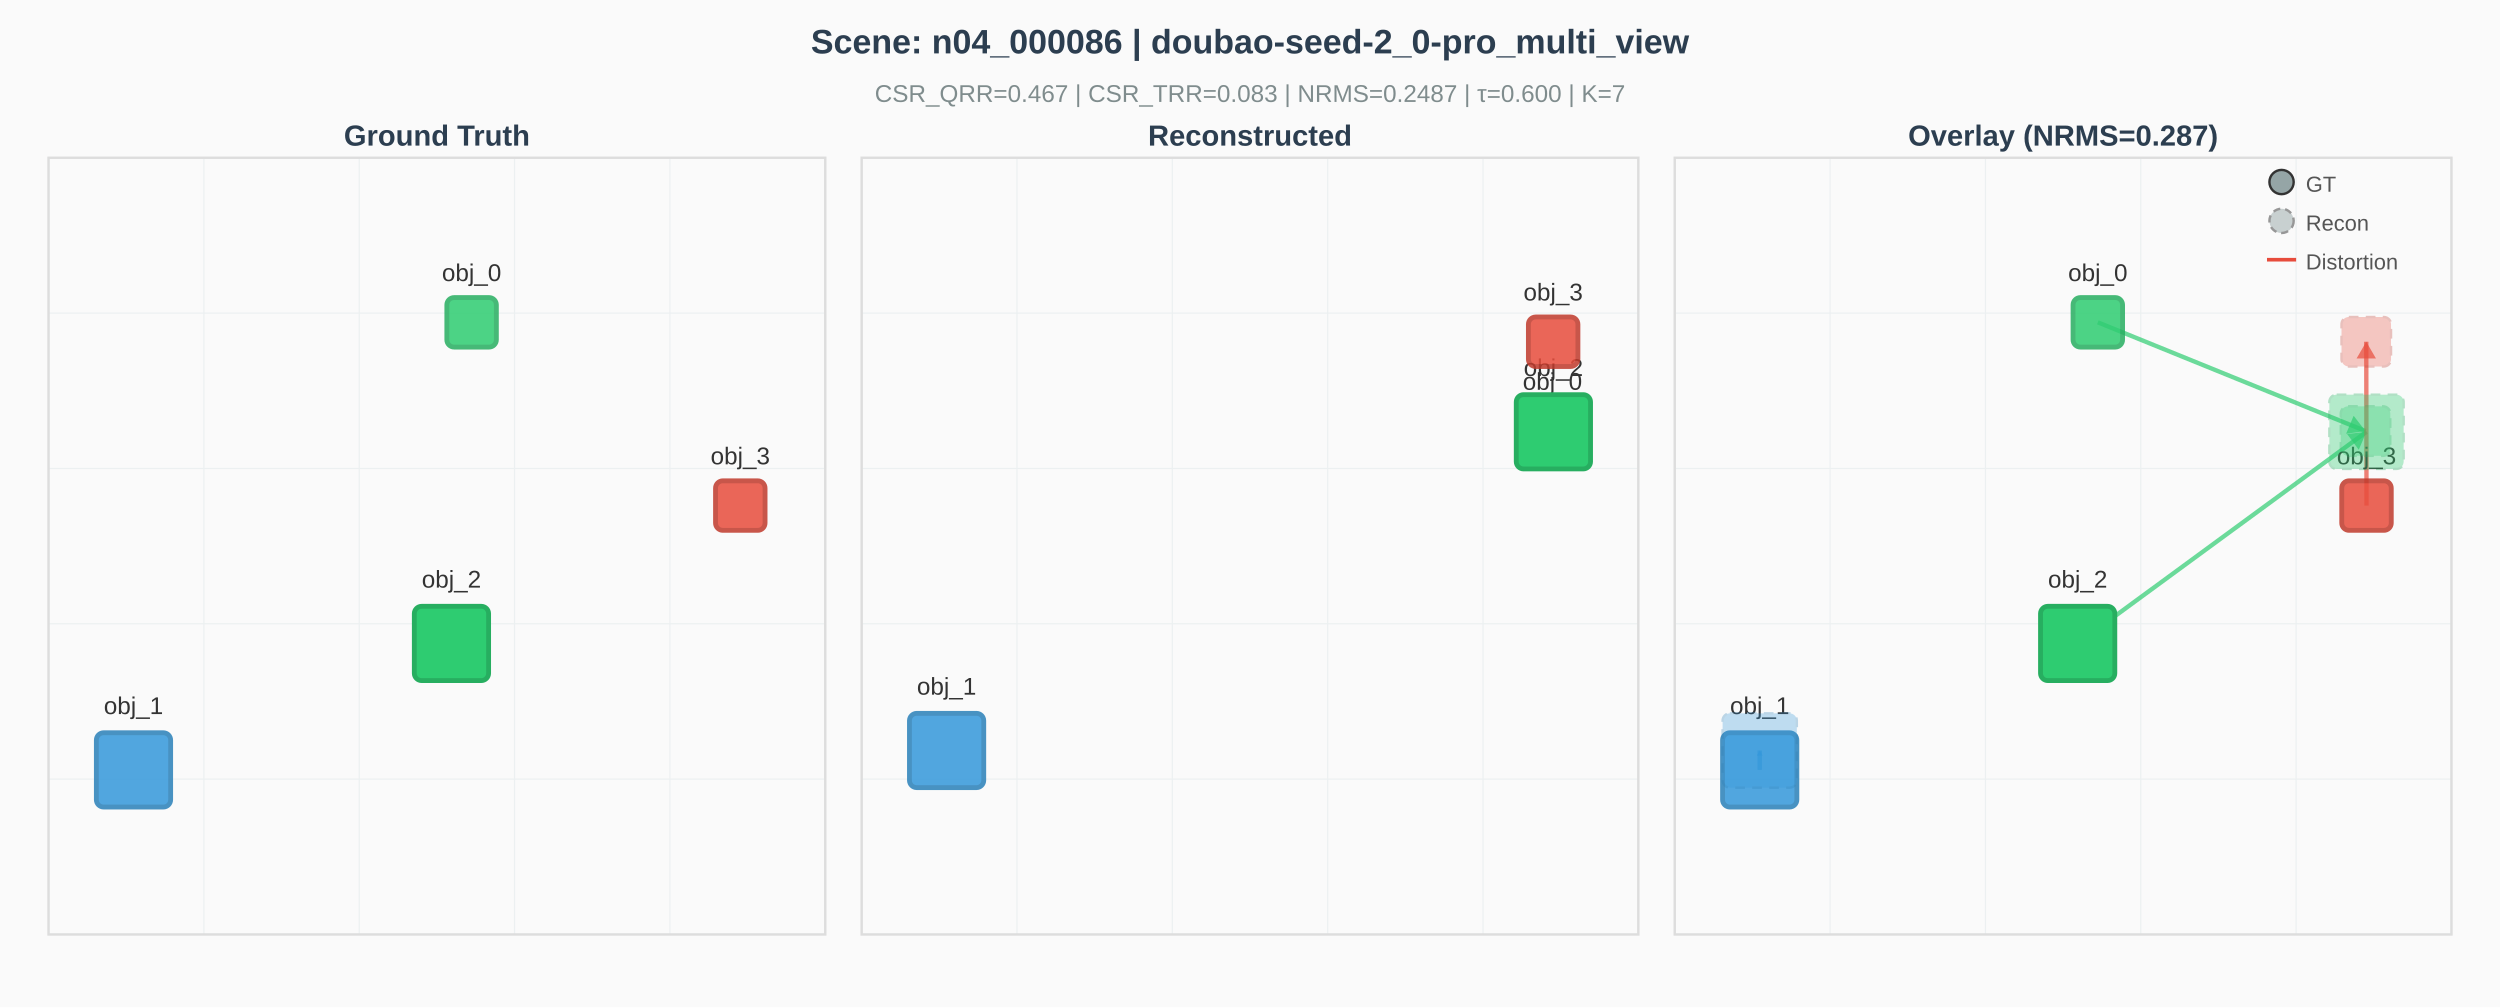
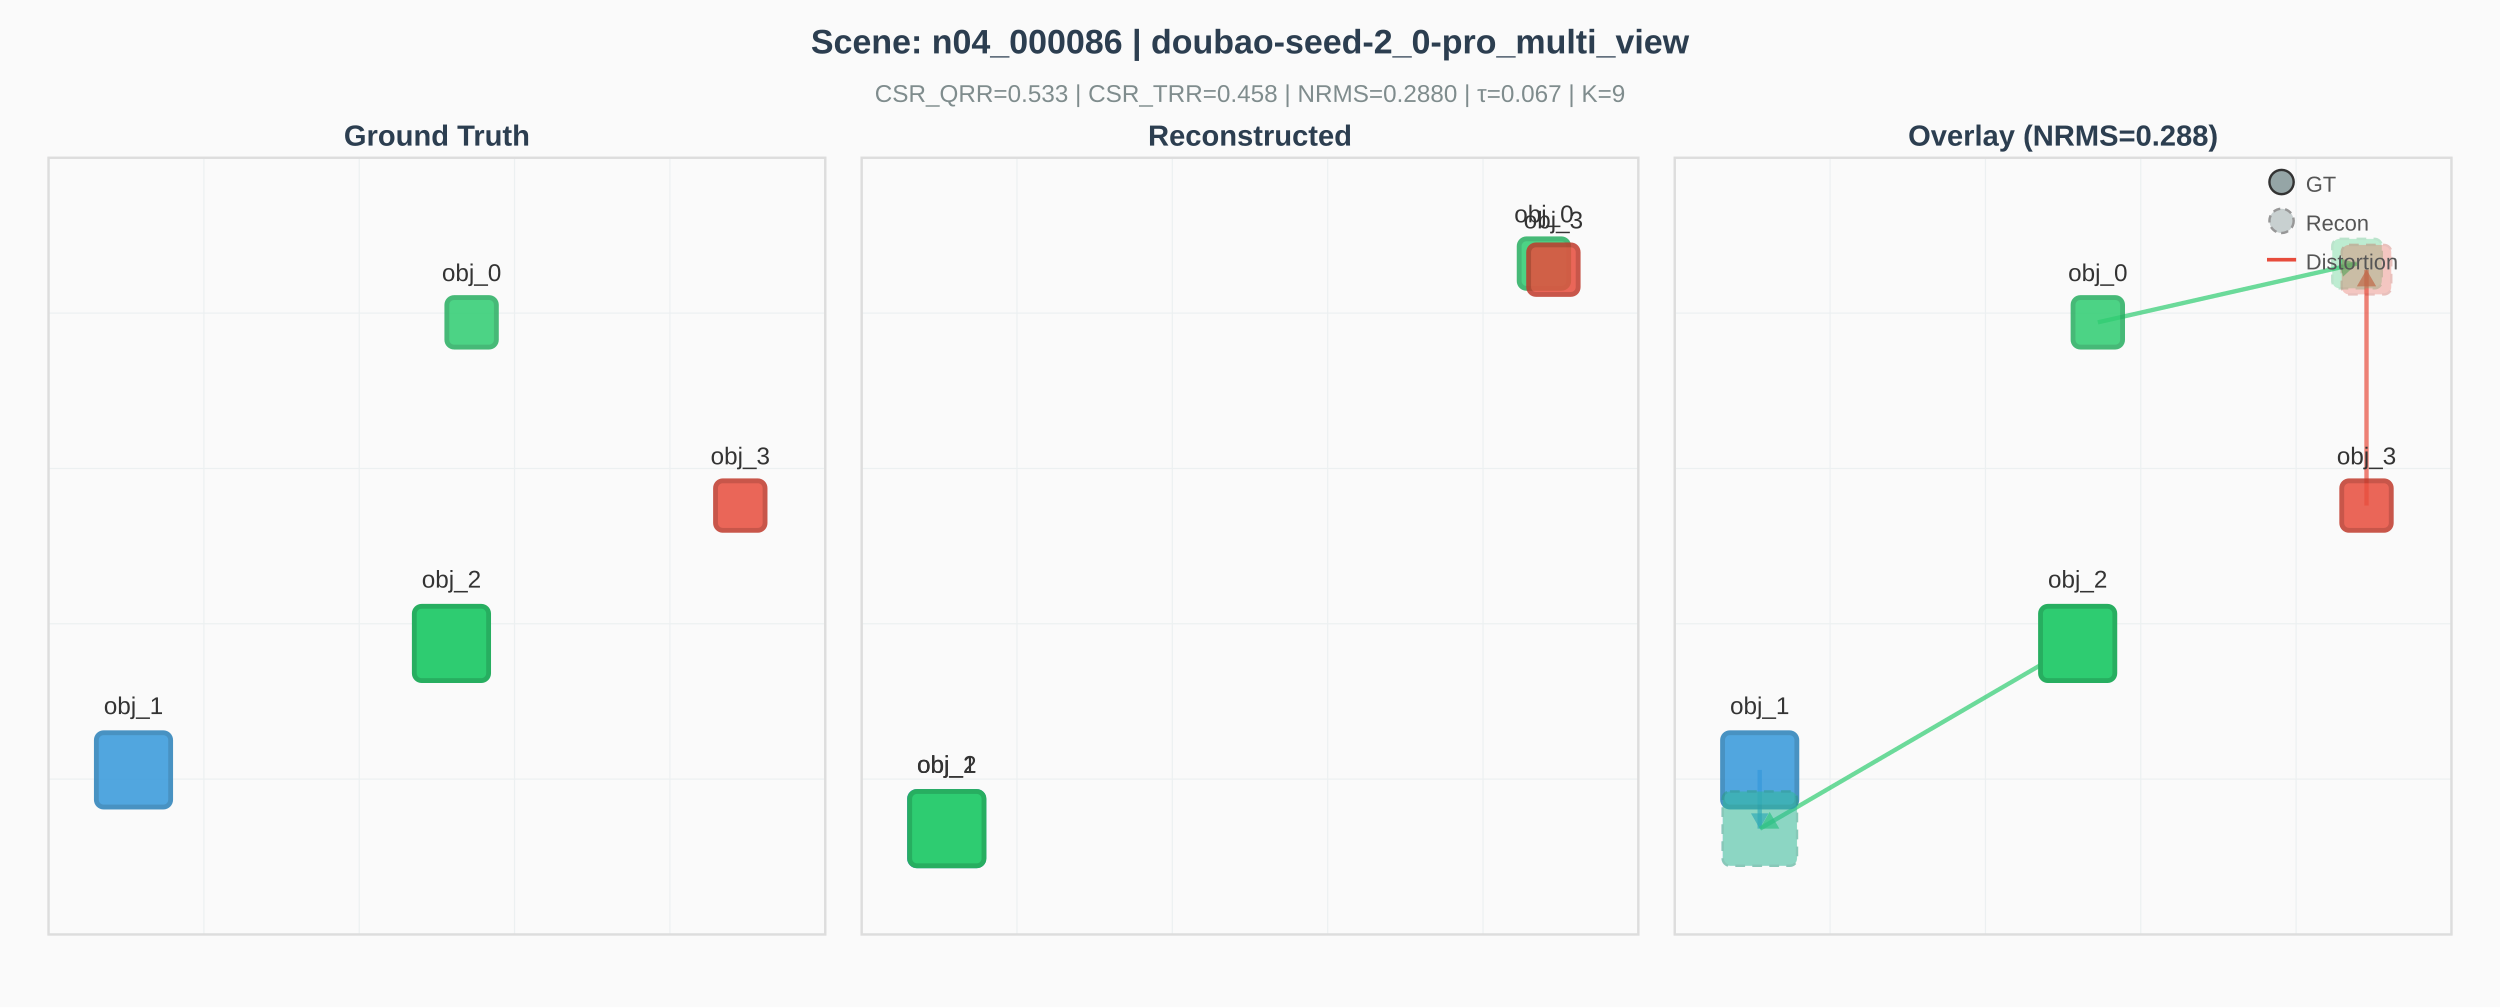
<svg xmlns="http://www.w3.org/2000/svg" width="1030" height="415" viewBox="0 0 1030 415" style="font-family: 'Helvetica Neue', Arial, sans-serif;">
  <rect width="1030" height="415" fill="#fafafa" />
  <text x="515" y="22" text-anchor="middle" font-size="14" font-weight="bold" fill="#2c3e50">Scene: n04_000086 | doubao-seed-2_0-pro_multi_view</text>
-   <text x="515" y="42" text-anchor="middle" font-size="10" fill="#7f8c8d">CSR_QRR=0.467  |  CSR_TRR=0.083  |  NRMS=0.2487  |  τ=0.600  |  K=7</text>
+   <text x="515" y="42" text-anchor="middle" font-size="10" fill="#7f8c8d">CSR_QRR=0.533  |  CSR_TRR=0.458  |  NRMS=0.2880  |  τ=0.067  |  K=9</text>
  <line x1="20.0" y1="65.0" x2="20.0" y2="385.0" stroke="#ecf0f1" stroke-width="0.5" />
  <line x1="20.0" y1="65.0" x2="340.0" y2="65.0" stroke="#ecf0f1" stroke-width="0.5" />
  <line x1="84.0" y1="65.0" x2="84.0" y2="385.0" stroke="#ecf0f1" stroke-width="0.5" />
  <line x1="20.0" y1="129.0" x2="340.0" y2="129.0" stroke="#ecf0f1" stroke-width="0.5" />
  <line x1="148.0" y1="65.0" x2="148.0" y2="385.0" stroke="#ecf0f1" stroke-width="0.5" />
  <line x1="20.0" y1="193.0" x2="340.0" y2="193.0" stroke="#ecf0f1" stroke-width="0.5" />
  <line x1="212.0" y1="65.0" x2="212.0" y2="385.0" stroke="#ecf0f1" stroke-width="0.5" />
  <line x1="20.0" y1="257.0" x2="340.0" y2="257.0" stroke="#ecf0f1" stroke-width="0.5" />
  <line x1="276.0" y1="65.0" x2="276.0" y2="385.0" stroke="#ecf0f1" stroke-width="0.5" />
  <line x1="20.0" y1="321.0" x2="340.0" y2="321.0" stroke="#ecf0f1" stroke-width="0.5" />
  <line x1="340.0" y1="65.0" x2="340.0" y2="385.0" stroke="#ecf0f1" stroke-width="0.5" />
  <line x1="20.0" y1="385.0" x2="340.0" y2="385.0" stroke="#ecf0f1" stroke-width="0.5" />
  <rect x="20.0" y="65.0" width="320.0" height="320.0" fill="none" stroke="#ddd" stroke-width="1" />
  <text x="180" y="60" text-anchor="middle" font-size="12" font-weight="bold" fill="#2c3e50">Ground Truth</text>
  <rect x="184.1" y="122.6" width="20.4" height="20.4" rx="3" ry="3" fill="#2ecc71" stroke="#27ae60" stroke-width="2.0" opacity="0.85" />
  <text x="194.3" y="115.8" text-anchor="middle" font-size="10" fill="#333" opacity="1.0">obj_0</text>
  <rect x="39.7" y="301.9" width="30.6" height="30.6" rx="3" ry="3" fill="#3498db" stroke="#2980b9" stroke-width="2.0" opacity="0.85" />
  <text x="55.0" y="294.2" text-anchor="middle" font-size="10" fill="#333" opacity="1.0">obj_1</text>
  <defs>
    <radialGradient id="grad_obj_2" cx="35%" cy="35%">
      <stop offset="0%" stop-color="white" stop-opacity="0.4" />
      <stop offset="100%" stop-color="#2ecc71" stop-opacity="0" />
    </radialGradient>
  </defs>
  <rect x="170.7" y="249.8" width="30.6" height="30.6" rx="3" ry="3" fill="#2ecc71" stroke="#27ae60" stroke-width="2.0" opacity="1.0" />
  <text x="186.0" y="242.1" text-anchor="middle" font-size="10" fill="#333" opacity="1.0">obj_2</text>
  <rect x="294.8" y="198.1" width="20.4" height="20.4" rx="3" ry="3" fill="#e74c3c" stroke="#c0392b" stroke-width="2.0" opacity="0.85" />
  <text x="305.0" y="191.3" text-anchor="middle" font-size="10" fill="#333" opacity="1.0">obj_3</text>
  <line x1="355.0" y1="65.0" x2="355.0" y2="385.0" stroke="#ecf0f1" stroke-width="0.5" />
  <line x1="355.0" y1="65.0" x2="675.0" y2="65.0" stroke="#ecf0f1" stroke-width="0.5" />
  <line x1="419.0" y1="65.0" x2="419.0" y2="385.0" stroke="#ecf0f1" stroke-width="0.5" />
  <line x1="355.0" y1="129.0" x2="675.0" y2="129.0" stroke="#ecf0f1" stroke-width="0.5" />
  <line x1="483.0" y1="65.0" x2="483.0" y2="385.0" stroke="#ecf0f1" stroke-width="0.5" />
  <line x1="355.0" y1="193.0" x2="675.0" y2="193.0" stroke="#ecf0f1" stroke-width="0.5" />
  <line x1="547.0" y1="65.0" x2="547.0" y2="385.0" stroke="#ecf0f1" stroke-width="0.5" />
  <line x1="355.0" y1="257.0" x2="675.0" y2="257.0" stroke="#ecf0f1" stroke-width="0.5" />
  <line x1="611.0" y1="65.0" x2="611.0" y2="385.0" stroke="#ecf0f1" stroke-width="0.5" />
  <line x1="355.0" y1="321.0" x2="675.0" y2="321.0" stroke="#ecf0f1" stroke-width="0.5" />
  <line x1="675.0" y1="65.0" x2="675.0" y2="385.0" stroke="#ecf0f1" stroke-width="0.5" />
  <line x1="355.0" y1="385.0" x2="675.0" y2="385.0" stroke="#ecf0f1" stroke-width="0.5" />
  <rect x="355.0" y="65.0" width="320.0" height="320.0" fill="none" stroke="#ddd" stroke-width="1" />
  <text x="515" y="60" text-anchor="middle" font-size="12" font-weight="bold" fill="#2c3e50">Reconstructed</text>
-   <rect x="629.4" y="167.4" width="20.4" height="20.4" rx="3" ry="3" fill="#2ecc71" stroke="#27ae60" stroke-width="2.0" opacity="0.85" />
-   <text x="639.6" y="160.6" text-anchor="middle" font-size="10" fill="#333" opacity="1.0">obj_0</text>
-   <rect x="374.7" y="293.9" width="30.6" height="30.6" rx="3" ry="3" fill="#3498db" stroke="#2980b9" stroke-width="2.0" opacity="0.85" />
-   <text x="390.0" y="286.2" text-anchor="middle" font-size="10" fill="#333" opacity="1.0">obj_1</text>
+   <rect x="625.9" y="98.4" width="20.4" height="20.4" rx="3" ry="3" fill="#2ecc71" stroke="#27ae60" stroke-width="2.0" opacity="0.85" />
+   <text x="636.1" y="91.6" text-anchor="middle" font-size="10" fill="#333" opacity="1.0">obj_0</text>
+   <rect x="374.7" y="326.1" width="30.6" height="30.6" rx="3" ry="3" fill="#3498db" stroke="#2980b9" stroke-width="2.0" opacity="0.85" />
+   <text x="390.0" y="318.4" text-anchor="middle" font-size="10" fill="#333" opacity="1.0">obj_1</text>
  <defs>
    <radialGradient id="grad_obj_2" cx="35%" cy="35%">
      <stop offset="0%" stop-color="white" stop-opacity="0.4" />
      <stop offset="100%" stop-color="#2ecc71" stop-opacity="0" />
    </radialGradient>
  </defs>
-   <rect x="624.7" y="162.6" width="30.6" height="30.6" rx="3" ry="3" fill="#2ecc71" stroke="#27ae60" stroke-width="2.0" opacity="1.0" />
-   <text x="640.0" y="154.9" text-anchor="middle" font-size="10" fill="#333" opacity="1.0">obj_2</text>
-   <rect x="629.7" y="130.6" width="20.4" height="20.4" rx="3" ry="3" fill="#e74c3c" stroke="#c0392b" stroke-width="2.0" opacity="0.85" />
-   <text x="639.9" y="123.8" text-anchor="middle" font-size="10" fill="#333" opacity="1.0">obj_3</text>
+   <rect x="374.8" y="326.1" width="30.6" height="30.6" rx="3" ry="3" fill="#2ecc71" stroke="#27ae60" stroke-width="2.0" opacity="1.0" />
+   <text x="390.1" y="318.4" text-anchor="middle" font-size="10" fill="#333" opacity="1.0">obj_2</text>
+   <rect x="629.8" y="100.9" width="20.4" height="20.4" rx="3" ry="3" fill="#e74c3c" stroke="#c0392b" stroke-width="2.0" opacity="0.85" />
+   <text x="640.0" y="94.1" text-anchor="middle" font-size="10" fill="#333" opacity="1.0">obj_3</text>
  <line x1="690.0" y1="65.0" x2="690.0" y2="385.0" stroke="#ecf0f1" stroke-width="0.5" />
  <line x1="690.0" y1="65.0" x2="1010.0" y2="65.0" stroke="#ecf0f1" stroke-width="0.5" />
  <line x1="754.0" y1="65.0" x2="754.0" y2="385.0" stroke="#ecf0f1" stroke-width="0.5" />
  <line x1="690.0" y1="129.0" x2="1010.0" y2="129.0" stroke="#ecf0f1" stroke-width="0.5" />
  <line x1="818.0" y1="65.0" x2="818.0" y2="385.0" stroke="#ecf0f1" stroke-width="0.5" />
  <line x1="690.0" y1="193.0" x2="1010.0" y2="193.0" stroke="#ecf0f1" stroke-width="0.5" />
  <line x1="882.0" y1="65.0" x2="882.0" y2="385.0" stroke="#ecf0f1" stroke-width="0.5" />
  <line x1="690.0" y1="257.0" x2="1010.0" y2="257.0" stroke="#ecf0f1" stroke-width="0.5" />
  <line x1="946.0" y1="65.0" x2="946.0" y2="385.0" stroke="#ecf0f1" stroke-width="0.5" />
  <line x1="690.0" y1="321.0" x2="1010.0" y2="321.0" stroke="#ecf0f1" stroke-width="0.5" />
  <line x1="1010.0" y1="65.0" x2="1010.0" y2="385.0" stroke="#ecf0f1" stroke-width="0.5" />
  <line x1="690.0" y1="385.0" x2="1010.0" y2="385.0" stroke="#ecf0f1" stroke-width="0.5" />
  <rect x="690.0" y="65.0" width="320.0" height="320.0" fill="none" stroke="#ddd" stroke-width="1" />
-   <text x="850" y="60" text-anchor="middle" font-size="12" font-weight="bold" fill="#2c3e50">Overlay (NRMS=0.287)</text>
-   <line x1="864.3" y1="132.8" x2="974.6" y2="177.6" stroke="#2ecc71" stroke-width="1.8" opacity="0.7" />
-   <polygon points="974.6,177.6 966.6,178.7 969.7,171.3" fill="#2ecc71" opacity="0.7" />
-   <line x1="725.0" y1="317.2" x2="725.0" y2="309.2" stroke="#3498db" stroke-width="1.8" opacity="0.7" />
-   <polygon points="725.0,309.2 726.2,311.3 723.8,311.3" fill="#3498db" opacity="0.7" />
-   <line x1="856.0" y1="265.1" x2="975.0" y2="177.9" stroke="#2ecc71" stroke-width="1.8" opacity="0.7" />
-   <polygon points="975.0,177.9 971.8,185.3 967.0,178.8" fill="#2ecc71" opacity="0.7" />
-   <line x1="975.0" y1="208.3" x2="974.9" y2="140.8" stroke="#e74c3c" stroke-width="1.8" opacity="0.7" />
-   <polygon points="974.9,140.8 978.9,147.7 970.9,147.7" fill="#e74c3c" opacity="0.7" />
+   <text x="850" y="60" text-anchor="middle" font-size="12" font-weight="bold" fill="#2c3e50">Overlay (NRMS=0.288)</text>
+   <line x1="864.3" y1="132.8" x2="971.1" y2="108.6" stroke="#2ecc71" stroke-width="1.8" opacity="0.7" />
+   <polygon points="971.1,108.6 965.3,114.0 963.5,106.2" fill="#2ecc71" opacity="0.7" />
+   <line x1="725.0" y1="317.2" x2="725.0" y2="341.4" stroke="#3498db" stroke-width="1.8" opacity="0.7" />
+   <polygon points="725.0,341.4 721.4,335.1 728.6,335.1" fill="#3498db" opacity="0.7" />
+   <line x1="856.0" y1="265.1" x2="725.1" y2="341.4" stroke="#2ecc71" stroke-width="1.8" opacity="0.7" />
+   <polygon points="725.1,341.4 729.1,334.5 733.1,341.4" fill="#2ecc71" opacity="0.7" />
+   <line x1="975.0" y1="208.3" x2="975.0" y2="111.1" stroke="#e74c3c" stroke-width="1.8" opacity="0.7" />
+   <polygon points="975.0,111.1 979.0,118.0 971.0,118.0" fill="#e74c3c" opacity="0.7" />
  <rect x="854.1" y="122.6" width="20.4" height="20.4" rx="3" ry="3" fill="#2ecc71" stroke="#27ae60" stroke-width="2.0" opacity="0.85" />
  <text x="864.3" y="115.8" text-anchor="middle" font-size="10" fill="#333" opacity="1.0">obj_0</text>
  <rect x="709.7" y="301.9" width="30.6" height="30.6" rx="3" ry="3" fill="#3498db" stroke="#2980b9" stroke-width="2.0" opacity="0.85" />
  <text x="725.0" y="294.2" text-anchor="middle" font-size="10" fill="#333" opacity="1.0">obj_1</text>
  <defs>
    <radialGradient id="grad_obj_2" cx="35%" cy="35%">
      <stop offset="0%" stop-color="white" stop-opacity="0.4" />
      <stop offset="100%" stop-color="#2ecc71" stop-opacity="0" />
    </radialGradient>
  </defs>
  <rect x="840.7" y="249.8" width="30.6" height="30.6" rx="3" ry="3" fill="#2ecc71" stroke="#27ae60" stroke-width="2.0" opacity="1.0" />
  <text x="856.0" y="242.1" text-anchor="middle" font-size="10" fill="#333" opacity="1.0">obj_2</text>
  <rect x="964.8" y="198.1" width="20.4" height="20.4" rx="3" ry="3" fill="#e74c3c" stroke="#c0392b" stroke-width="2.0" opacity="0.85" />
  <text x="975.0" y="191.3" text-anchor="middle" font-size="10" fill="#333" opacity="1.0">obj_3</text>
-   <rect x="964.4" y="167.4" width="20.4" height="20.4" rx="3" ry="3" fill="#2ecc71" stroke="#27ae60" stroke-width="1.0" stroke-dasharray="4,3" opacity="0.297" />
-   <text x="974.6" y="160.6" text-anchor="middle" font-size="9" fill="#333" opacity="0.597" />
-   <rect x="709.7" y="293.9" width="30.6" height="30.6" rx="3" ry="3" fill="#3498db" stroke="#2980b9" stroke-width="1.0" stroke-dasharray="4,3" opacity="0.297" />
-   <text x="725.0" y="286.2" text-anchor="middle" font-size="9" fill="#333" opacity="0.597" />
-   <rect x="959.7" y="162.6" width="30.6" height="30.6" rx="3" ry="3" fill="#2ecc71" stroke="#27ae60" stroke-width="1.0" stroke-dasharray="4,3" opacity="0.35" />
-   <text x="975.0" y="154.9" text-anchor="middle" font-size="9" fill="#333" opacity="0.65" />
-   <rect x="964.7" y="130.6" width="20.4" height="20.4" rx="3" ry="3" fill="#e74c3c" stroke="#c0392b" stroke-width="1.0" stroke-dasharray="4,3" opacity="0.297" />
-   <text x="974.9" y="123.8" text-anchor="middle" font-size="9" fill="#333" opacity="0.597" />
+   <rect x="960.9" y="98.4" width="20.4" height="20.4" rx="3" ry="3" fill="#2ecc71" stroke="#27ae60" stroke-width="1.0" stroke-dasharray="4,3" opacity="0.297" />
+   <text x="971.1" y="91.6" text-anchor="middle" font-size="9" fill="#333" opacity="0.597" />
+   <rect x="709.7" y="326.1" width="30.6" height="30.6" rx="3" ry="3" fill="#3498db" stroke="#2980b9" stroke-width="1.0" stroke-dasharray="4,3" opacity="0.297" />
+   <text x="725.0" y="318.4" text-anchor="middle" font-size="9" fill="#333" opacity="0.597" />
+   <rect x="709.8" y="326.1" width="30.6" height="30.6" rx="3" ry="3" fill="#2ecc71" stroke="#27ae60" stroke-width="1.0" stroke-dasharray="4,3" opacity="0.35" />
+   <text x="725.1" y="318.4" text-anchor="middle" font-size="9" fill="#333" opacity="0.65" />
+   <rect x="964.8" y="100.9" width="20.4" height="20.4" rx="3" ry="3" fill="#e74c3c" stroke="#c0392b" stroke-width="1.0" stroke-dasharray="4,3" opacity="0.297" />
+   <text x="975.0" y="94.1" text-anchor="middle" font-size="9" fill="#333" opacity="0.597" />
  <circle cx="940" cy="75" r="5" fill="#95a5a6" stroke="#333" stroke-width="1" />
  <text x="950" y="79" font-size="9" fill="#555">GT</text>
  <circle cx="940" cy="91" r="5" fill="#95a5a6" stroke="#333" stroke-width="1" stroke-dasharray="3,2" opacity="0.5" />
  <text x="950" y="95" font-size="9" fill="#555">Recon</text>
  <line x1="934" y1="107" x2="946" y2="107" stroke="#e74c3c" stroke-width="1.5" />
  <text x="950" y="111" font-size="9" fill="#555">Distortion</text>
</svg>
